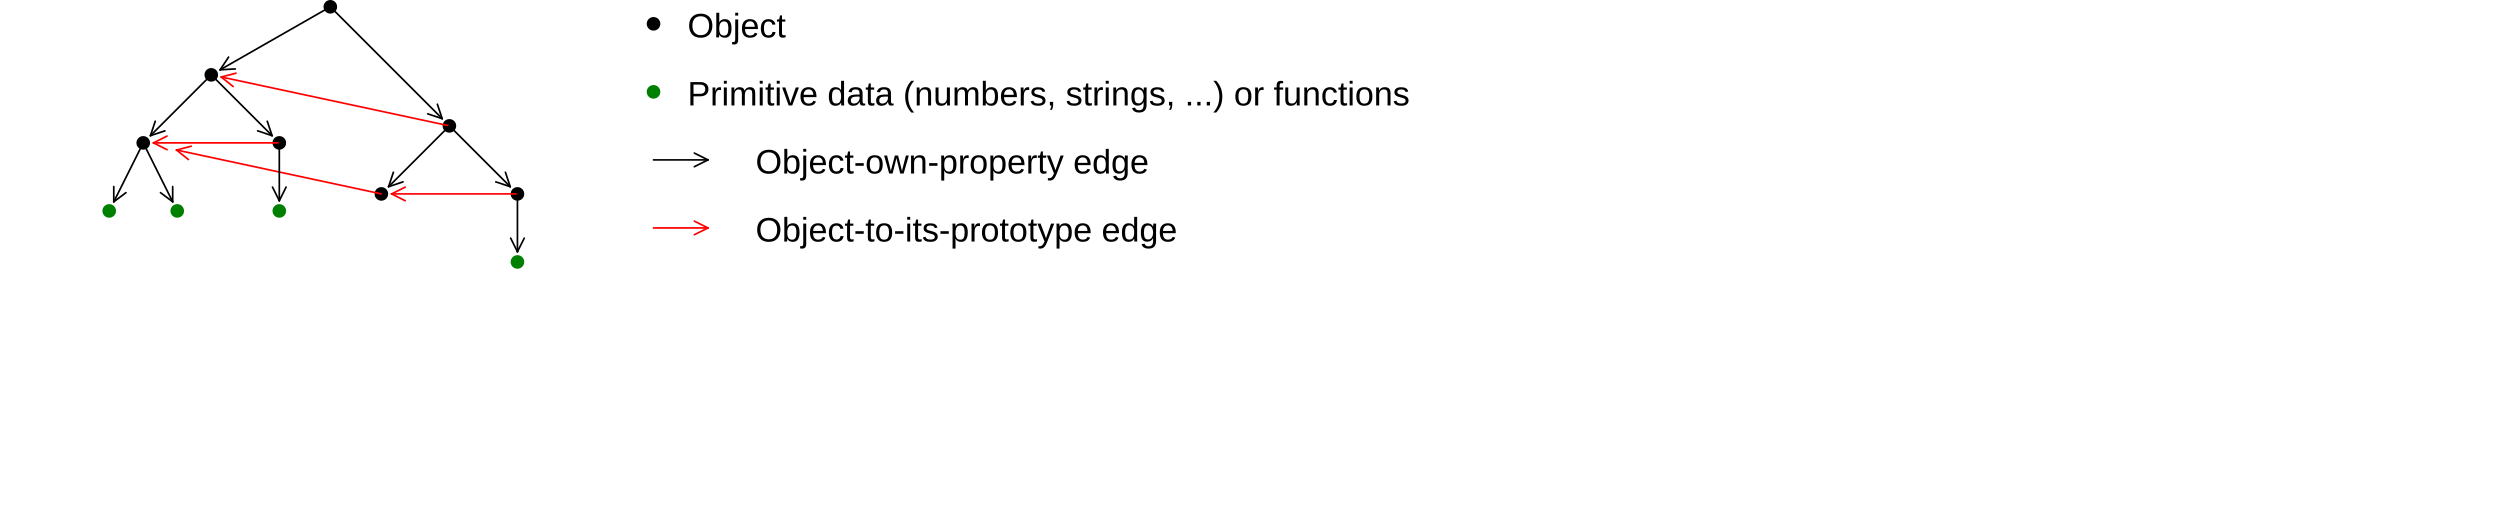
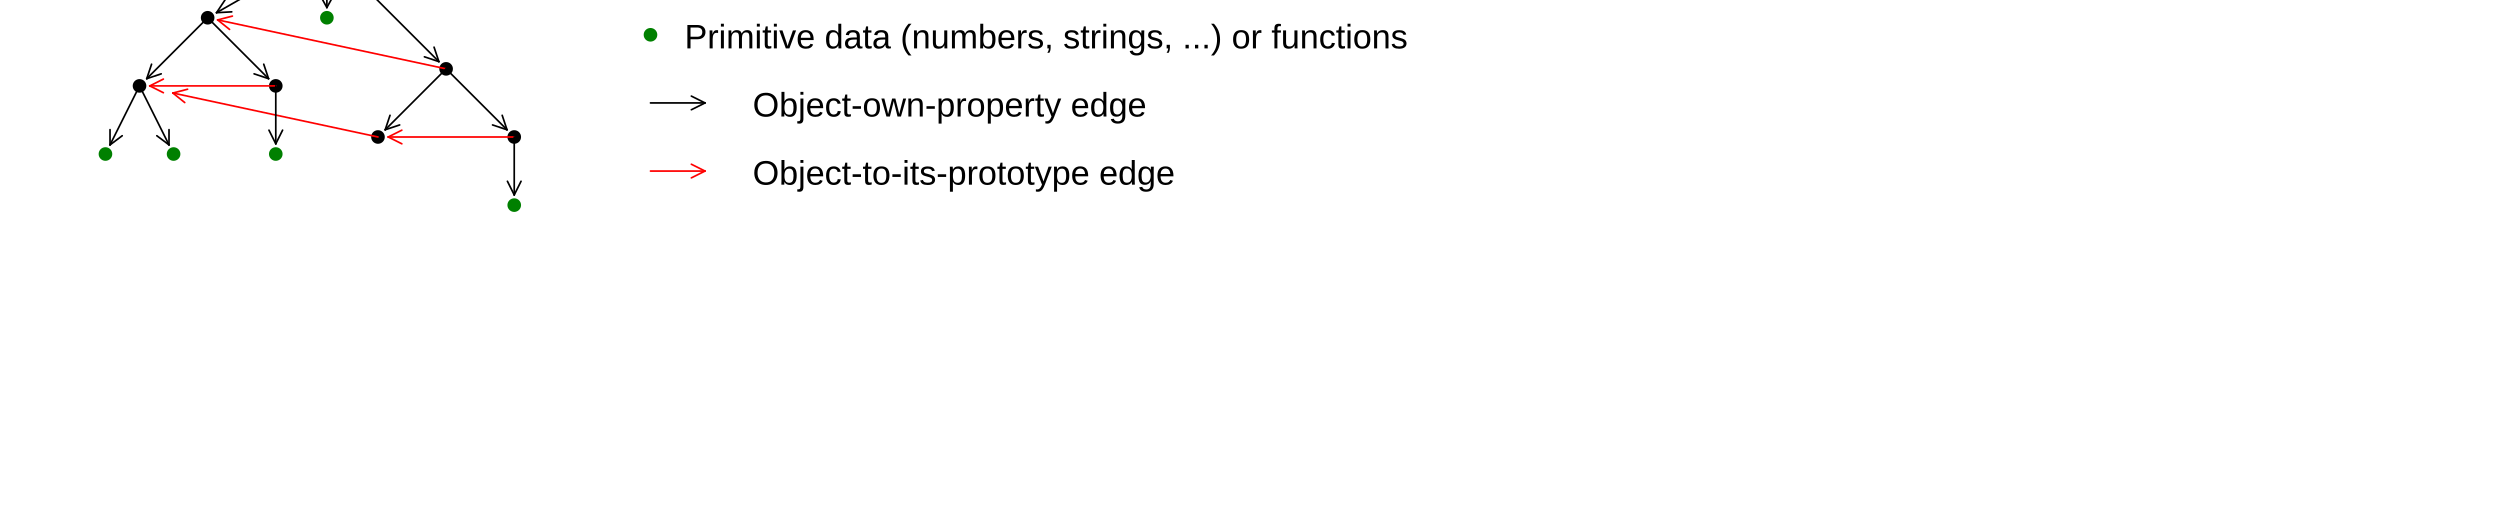
- <svg xmlns="http://www.w3.org/2000/svg" id="svg" baseProfile="full" version="1.1" viewBox="0 0 200 41.5">
-   <g id="outerG" transform="translate(16.90129 5.987467)scale(0.2721576)">
+ <svg xmlns="http://www.w3.org/2000/svg" id="svg" baseProfile="full" version="1.1" viewBox="0 0 200 41.011">
+   <g id="outerG" transform="translate(16.61192 1.420692)scale(0.272519)">
    <text id="LabelP" font-family="Arial" font-size="10" visibility="inherit" fill="black" text-anchor="left" />
    <g>

</g>
    <g>

</g>
    <g>

</g>
    <g>
-       <text id="0" x="140" y="-11" font-family="Arial" font-size="10" visibility="inherit" fill="black" text-anchor="left">Object</text>
+       <text id="0" x="140" y="-11" font-family="Arial" font-size="10" visibility="inherit" fill="black" text-anchor="left">Objects</text>
      <text id="1" x="140" y="9" font-family="Arial" font-size="10" visibility="inherit" fill="black" text-anchor="left">Primitive data (numbers, strings, ...) or functions</text>
      <text id="2" x="160" y="29" font-family="Arial" font-size="10" visibility="inherit" fill="black" text-anchor="left">Object-own-property edge</text>
      <text id="3" x="160" y="49" font-family="Arial" font-size="10" visibility="inherit" fill="black" text-anchor="left">Object-to-its-prototype edge</text>
    </g>
    <g>

</g>
    <g>
      <circle id="0" r="2" cx="130" cy="-15" visibility="inherit" />
      <circle id="1" r="2" cx="130" cy="5" visibility="inherit" fill="green" />
-       <circle id="2" r="2" cx="0" cy="0" visibility="inherit" />
-       <circle id="3" r="2" cx="-20" cy="20" visibility="inherit" />
+       <circle id="2" r="2" cx="0" cy="0" fill="black" visibility="inherit" />
+       <circle id="3" r="2" cx="-20" cy="20" fill="black" visibility="inherit" />
      <circle id="4" r="2" cx="20" cy="20" visibility="inherit" />
      <circle id="5" r="2" cx="-30" cy="40" visibility="inherit" fill="green" />
      <circle id="6" r="2" cx="-10" cy="40" visibility="inherit" fill="green" />
      <circle id="7" r="2" cx="20" cy="40" visibility="inherit" fill="green" />
      <circle id="8" r="2" cx="70" cy="15" visibility="inherit" />
      <circle id="9" r="2" cx="50" cy="35" visibility="inherit" />
      <circle id="10" r="2" cx="90" cy="35" visibility="inherit" />
      <circle id="11" r="2" cx="90" cy="55" visibility="inherit" fill="green" />
-       <circle id="12" r="2" cx="35" cy="-20" visibility="inherit" />
+       <circle id="12" r="2" cx="35" cy="-20" fill="black" visibility="inherit" />
+       <circle id="12" r="2" cx="35" cy="0" fill="green" visibility="inherit" />
    </g>
    <g>
      <g>
+         <line id="shaft" x1="35" y1="-20" x2="35" y2="-3" stroke-linecap="round" visibility="inherit" stroke="black" stroke-width="0.5" />
+         <line id="head0" x1="35" y1="-3" x2="32.8" y2="-7" stroke-linecap="round" visibility="inherit" stroke="black" stroke-width="0.5" />
+         <line id="head0" x1="35" y1="-3" x2="37.2" y2="-7" stroke-linecap="round" visibility="inherit" stroke="black" stroke-width="0.5" />
        <line id="shaft" x1="130" y1="25" x2="146" y2="25" stroke-linecap="round" visibility="inherit" stroke="black" stroke-width="0.5" />
        <line id="head0" x1="146" y1="25" x2="142" y2="27" stroke-linecap="round" visibility="inherit" stroke="black" stroke-width="0.5" />
        <line id="head1" x1="146" y1="25" x2="142" y2="23" stroke-linecap="round" visibility="inherit" stroke="black" stroke-width="0.5" />
        <g>

</g>
      </g>
      <g>
        <line id="shaft" x1="130" y1="45" x2="146" y2="45" stroke-linecap="round" visibility="inherit" stroke="red" stroke-width="0.5" />
        <line id="head0" x1="146" y1="45" x2="142" y2="47" stroke-linecap="round" visibility="inherit" stroke="red" stroke-width="0.5" />
        <line id="head1" x1="146" y1="45" x2="142" y2="43" stroke-linecap="round" visibility="inherit" stroke="red" stroke-width="0.5" />
        <g>

</g>
      </g>
      <g>
        <line id="shaft" x1="20" y1="20" x2="-17" y2="20" stroke-linecap="round" visibility="inherit" stroke="red" stroke-width="0.5" />
        <line id="head0" x1="-17" y1="20" x2="-13" y2="18" stroke-linecap="round" visibility="inherit" stroke="red" stroke-width="0.5" />
        <line id="head1" x1="-17" y1="20" x2="-13" y2="22" stroke-linecap="round" visibility="inherit" stroke="red" stroke-width="0.5" />
        <g>

</g>
      </g>
      <g>
        <line id="shaft" x1="90" y1="35" x2="53" y2="35" stroke-linecap="round" visibility="inherit" stroke="red" stroke-width="0.5" />
        <line id="head0" x1="53" y1="35" x2="57" y2="33" stroke-linecap="round" visibility="inherit" stroke="red" stroke-width="0.5" />
        <line id="head1" x1="53" y1="35" x2="57" y2="37" stroke-linecap="round" visibility="inherit" stroke="red" stroke-width="0.5" />
        <g>

</g>
      </g>
      <g>
        <line id="shaft" x1="70" y1="15" x2="2.933" y2="0.629" stroke-linecap="round" visibility="inherit" stroke="red" stroke-width="0.5" />
        <line id="head0" x1="2.933" y1="0.629" x2="7.264" y2="-0.489" stroke-linecap="round" visibility="inherit" stroke="red" stroke-width="0.5" />
        <line id="head1" x1="2.933" y1="0.629" x2="6.426" y2="3.422" stroke-linecap="round" visibility="inherit" stroke="red" stroke-width="0.5" />
        <g>

</g>
      </g>
      <g>
        <line id="shaft" x1="50" y1="35" x2="-10.222" y2="22.095" stroke-linecap="round" visibility="inherit" stroke="red" stroke-width="0.5" />
        <line id="head0" x1="-10.222" y1="22.095" x2="-5.892" y2="20.978" stroke-linecap="round" visibility="inherit" stroke="red" stroke-width="0.5" />
        <line id="head1" x1="-10.222" y1="22.095" x2="-6.73" y2="24.889" stroke-linecap="round" visibility="inherit" stroke="red" stroke-width="0.5" />
        <g>

</g>
      </g>
      <g>
        <line id="shaft" x1="0" y1="0" x2="-17.879" y2="17.879" stroke-linecap="round" visibility="inherit" stroke="black" stroke-width="0.5" />
        <line id="head0" x1="-17.879" y1="17.879" x2="-16.464" y2="13.636" stroke-linecap="round" visibility="inherit" stroke="black" stroke-width="0.5" />
        <line id="head1" x1="-17.879" y1="17.879" x2="-13.636" y2="16.464" stroke-linecap="round" visibility="inherit" stroke="black" stroke-width="0.5" />
        <g>

</g>
      </g>
      <g>
        <line id="shaft" x1="0" y1="0" x2="17.879" y2="17.879" stroke-linecap="round" visibility="inherit" stroke="black" stroke-width="0.5" />
        <line id="head0" x1="17.879" y1="17.879" x2="13.636" y2="16.464" stroke-linecap="round" visibility="inherit" stroke="black" stroke-width="0.5" />
        <line id="head1" x1="17.879" y1="17.879" x2="16.464" y2="13.636" stroke-linecap="round" visibility="inherit" stroke="black" stroke-width="0.5" />
        <g>

</g>
      </g>
      <g>
        <line id="shaft" x1="-20" y1="20" x2="-28.658" y2="37.317" stroke-linecap="round" visibility="inherit" stroke="black" stroke-width="0.5" />
        <line id="head0" x1="-28.658" y1="37.317" x2="-28.658" y2="32.845" stroke-linecap="round" visibility="inherit" stroke="black" stroke-width="0.5" />
        <line id="head1" x1="-28.658" y1="37.317" x2="-25.081" y2="34.633" stroke-linecap="round" visibility="inherit" stroke="black" stroke-width="0.5" />
        <g>

</g>
      </g>
      <g>
        <line id="shaft" x1="-20" y1="20" x2="-11.342" y2="37.317" stroke-linecap="round" visibility="inherit" stroke="black" stroke-width="0.5" />
        <line id="head0" x1="-11.342" y1="37.317" x2="-14.919" y2="34.633" stroke-linecap="round" visibility="inherit" stroke="black" stroke-width="0.5" />
        <line id="head1" x1="-11.342" y1="37.317" x2="-11.342" y2="32.845" stroke-linecap="round" visibility="inherit" stroke="black" stroke-width="0.5" />
        <g>

</g>
      </g>
      <g>
        <line id="shaft" x1="20" y1="20" x2="20" y2="37" stroke-linecap="round" visibility="inherit" stroke="black" stroke-width="0.5" />
        <line id="head0" x1="20" y1="37" x2="18" y2="33" stroke-linecap="round" visibility="inherit" stroke="black" stroke-width="0.5" />
        <line id="head1" x1="20" y1="37" x2="22" y2="33" stroke-linecap="round" visibility="inherit" stroke="black" stroke-width="0.5" />
        <g>

</g>
      </g>
      <g>
        <line id="shaft" x1="70" y1="15" x2="52.121" y2="32.879" stroke-linecap="round" visibility="inherit" stroke="black" stroke-width="0.5" />
        <line id="head0" x1="52.121" y1="32.879" x2="53.536" y2="28.636" stroke-linecap="round" visibility="inherit" stroke="black" stroke-width="0.5" />
        <line id="head1" x1="52.121" y1="32.879" x2="56.364" y2="31.464" stroke-linecap="round" visibility="inherit" stroke="black" stroke-width="0.5" />
        <g>

</g>
      </g>
      <g>
        <line id="shaft" x1="70" y1="15" x2="87.879" y2="32.879" stroke-linecap="round" visibility="inherit" stroke="black" stroke-width="0.5" />
        <line id="head0" x1="87.879" y1="32.879" x2="83.636" y2="31.464" stroke-linecap="round" visibility="inherit" stroke="black" stroke-width="0.5" />
        <line id="head1" x1="87.879" y1="32.879" x2="86.464" y2="28.636" stroke-linecap="round" visibility="inherit" stroke="black" stroke-width="0.5" />
        <g>

</g>
      </g>
      <g>
        <line id="shaft" x1="90" y1="35" x2="90" y2="52" stroke-linecap="round" visibility="inherit" stroke="black" stroke-width="0.5" />
        <line id="head0" x1="90" y1="52" x2="88" y2="48" stroke-linecap="round" visibility="inherit" stroke="black" stroke-width="0.5" />
        <line id="head1" x1="90" y1="52" x2="92" y2="48" stroke-linecap="round" visibility="inherit" stroke="black" stroke-width="0.5" />
        <g>

</g>
      </g>
      <g>
        <line id="shaft" x1="35" y1="-20" x2="2.605" y2="-1.488" stroke-linecap="round" visibility="inherit" stroke="black" stroke-width="0.5" />
        <line id="head0" x1="2.605" y1="-1.488" x2="5.085" y2="-5.209" stroke-linecap="round" visibility="inherit" stroke="black" stroke-width="0.5" />
        <line id="head1" x1="2.605" y1="-1.488" x2="7.07" y2="-1.736" stroke-linecap="round" visibility="inherit" stroke="black" stroke-width="0.5" />
        <g>

</g>
      </g>
      <g>
        <line id="shaft" x1="35" y1="-20" x2="67.879" y2="12.879" stroke-linecap="round" visibility="inherit" stroke="black" stroke-width="0.5" />
        <line id="head0" x1="67.879" y1="12.879" x2="63.636" y2="11.464" stroke-linecap="round" visibility="inherit" stroke="black" stroke-width="0.5" />
        <line id="head1" x1="67.879" y1="12.879" x2="66.464" y2="8.636" stroke-linecap="round" visibility="inherit" stroke="black" stroke-width="0.5" />
        <g>

</g>
      </g>
    </g>
  </g>
</svg>
